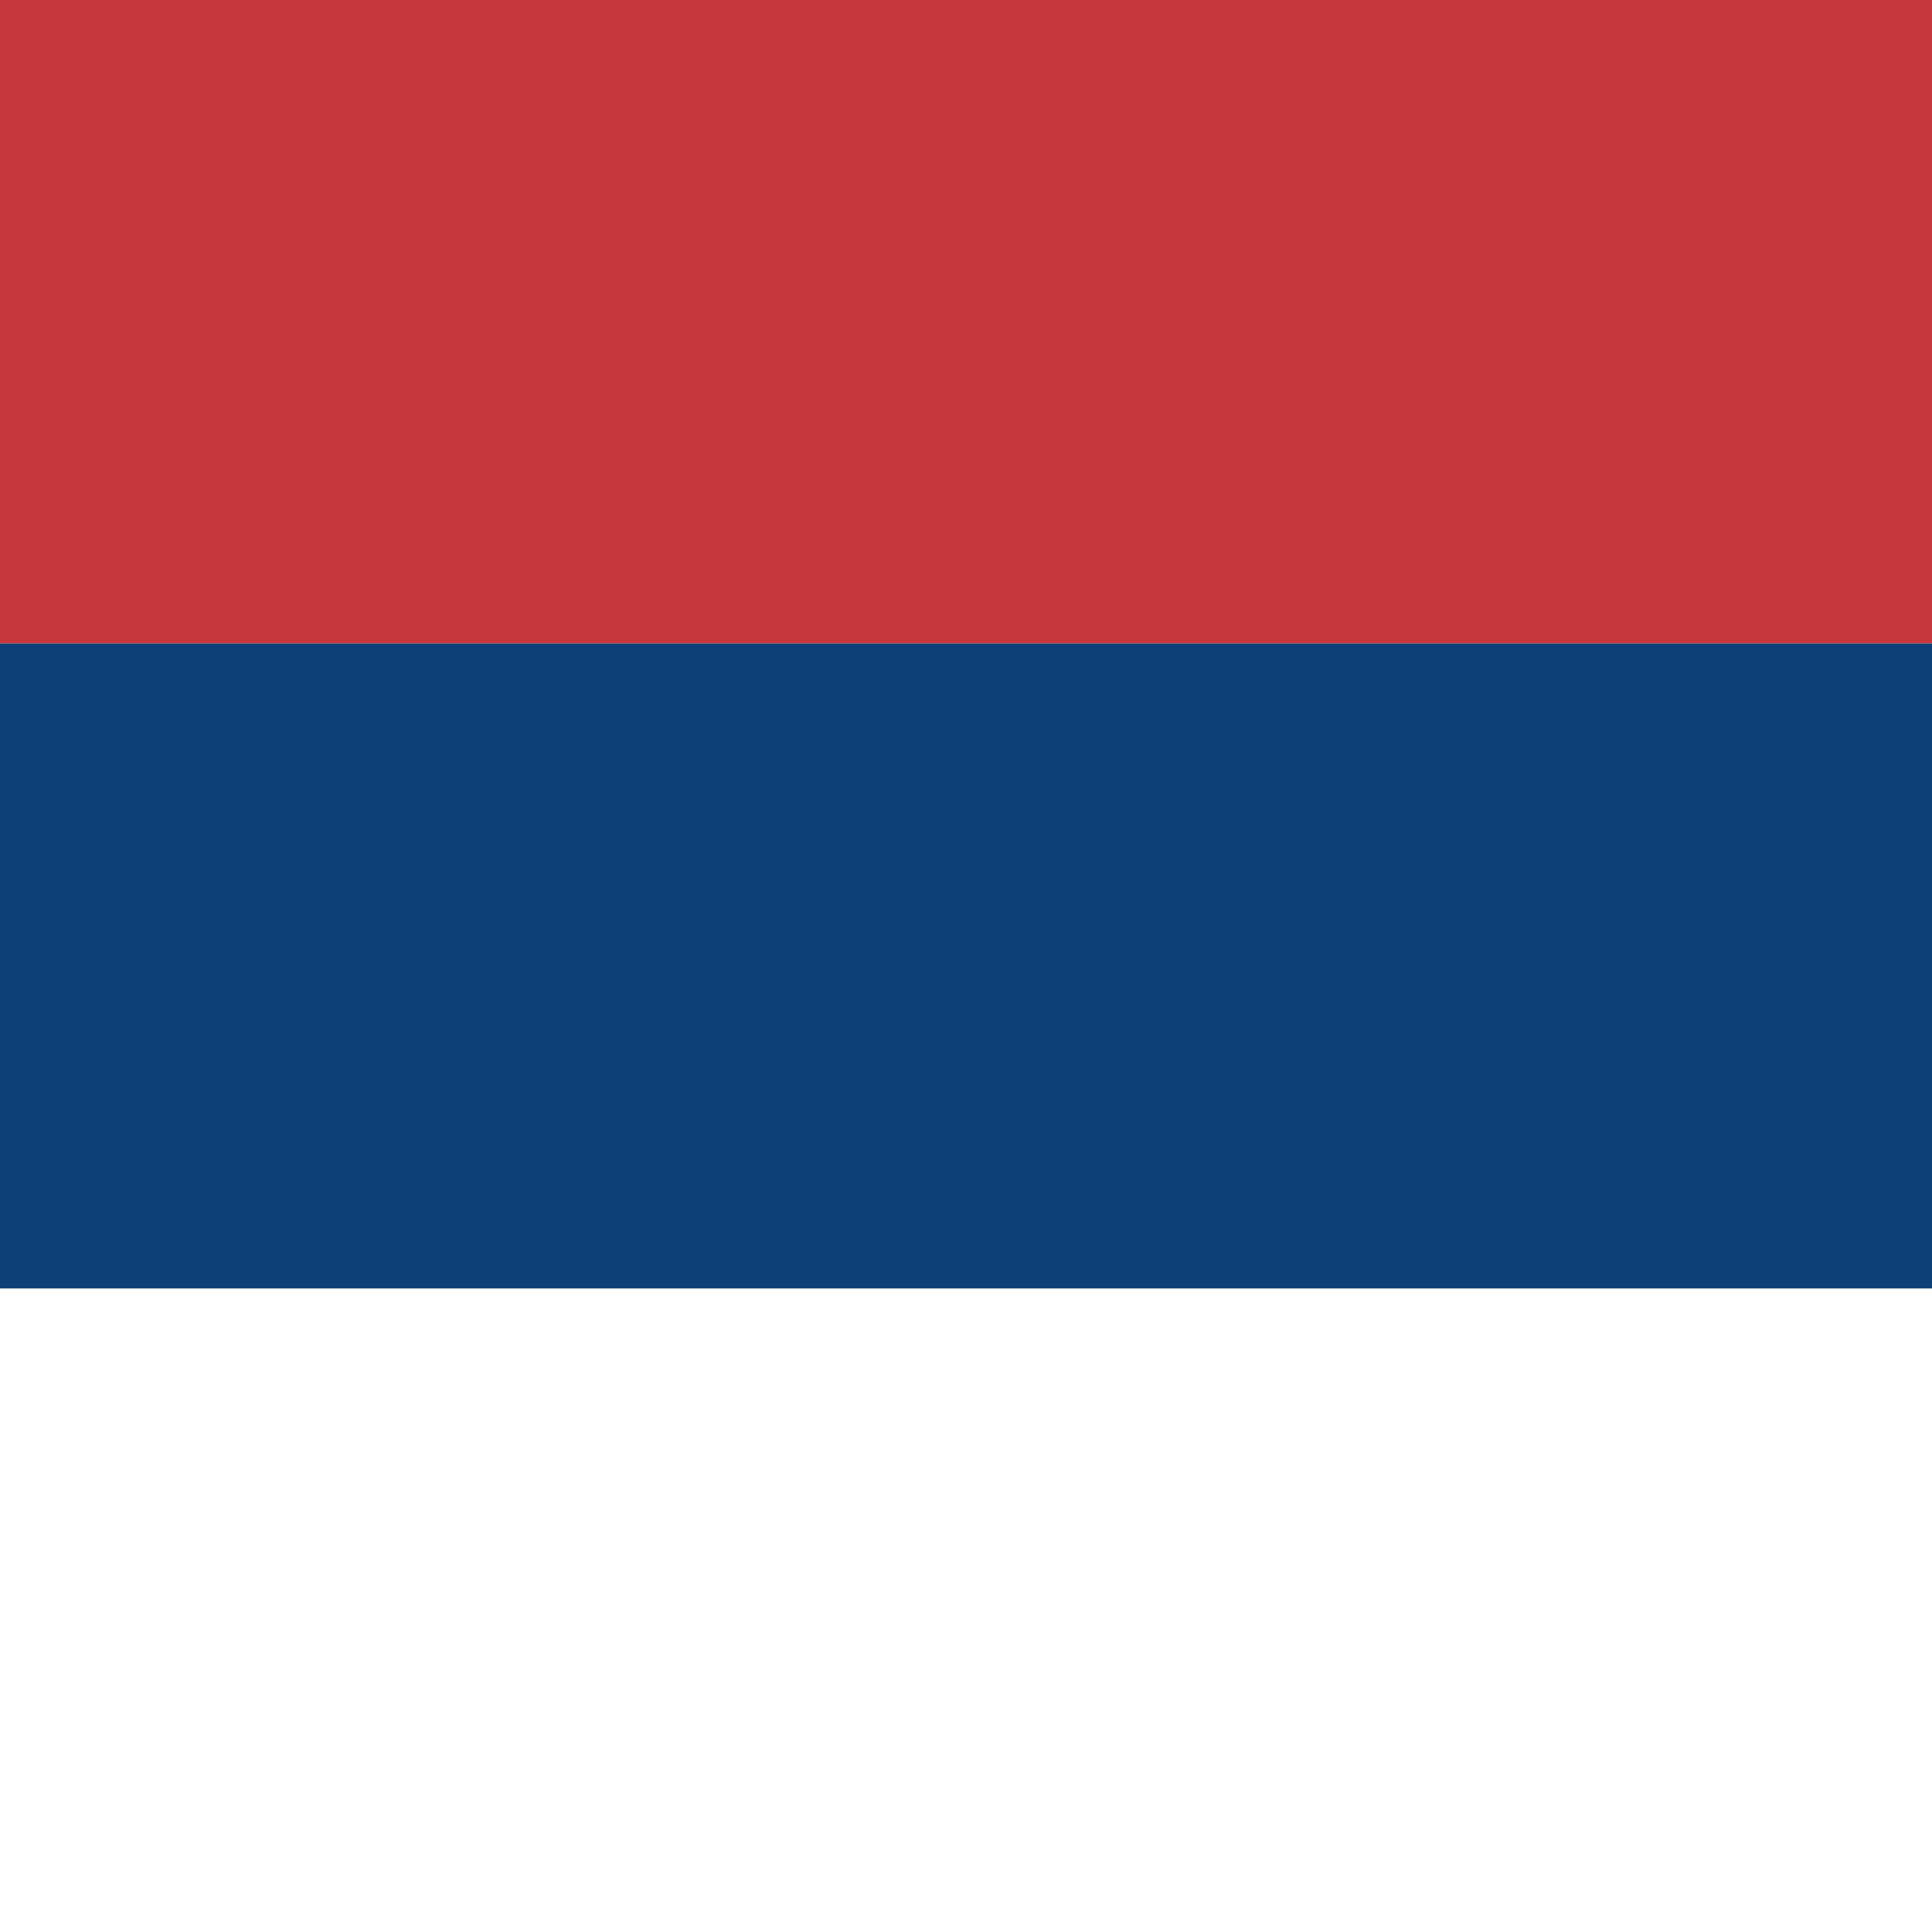
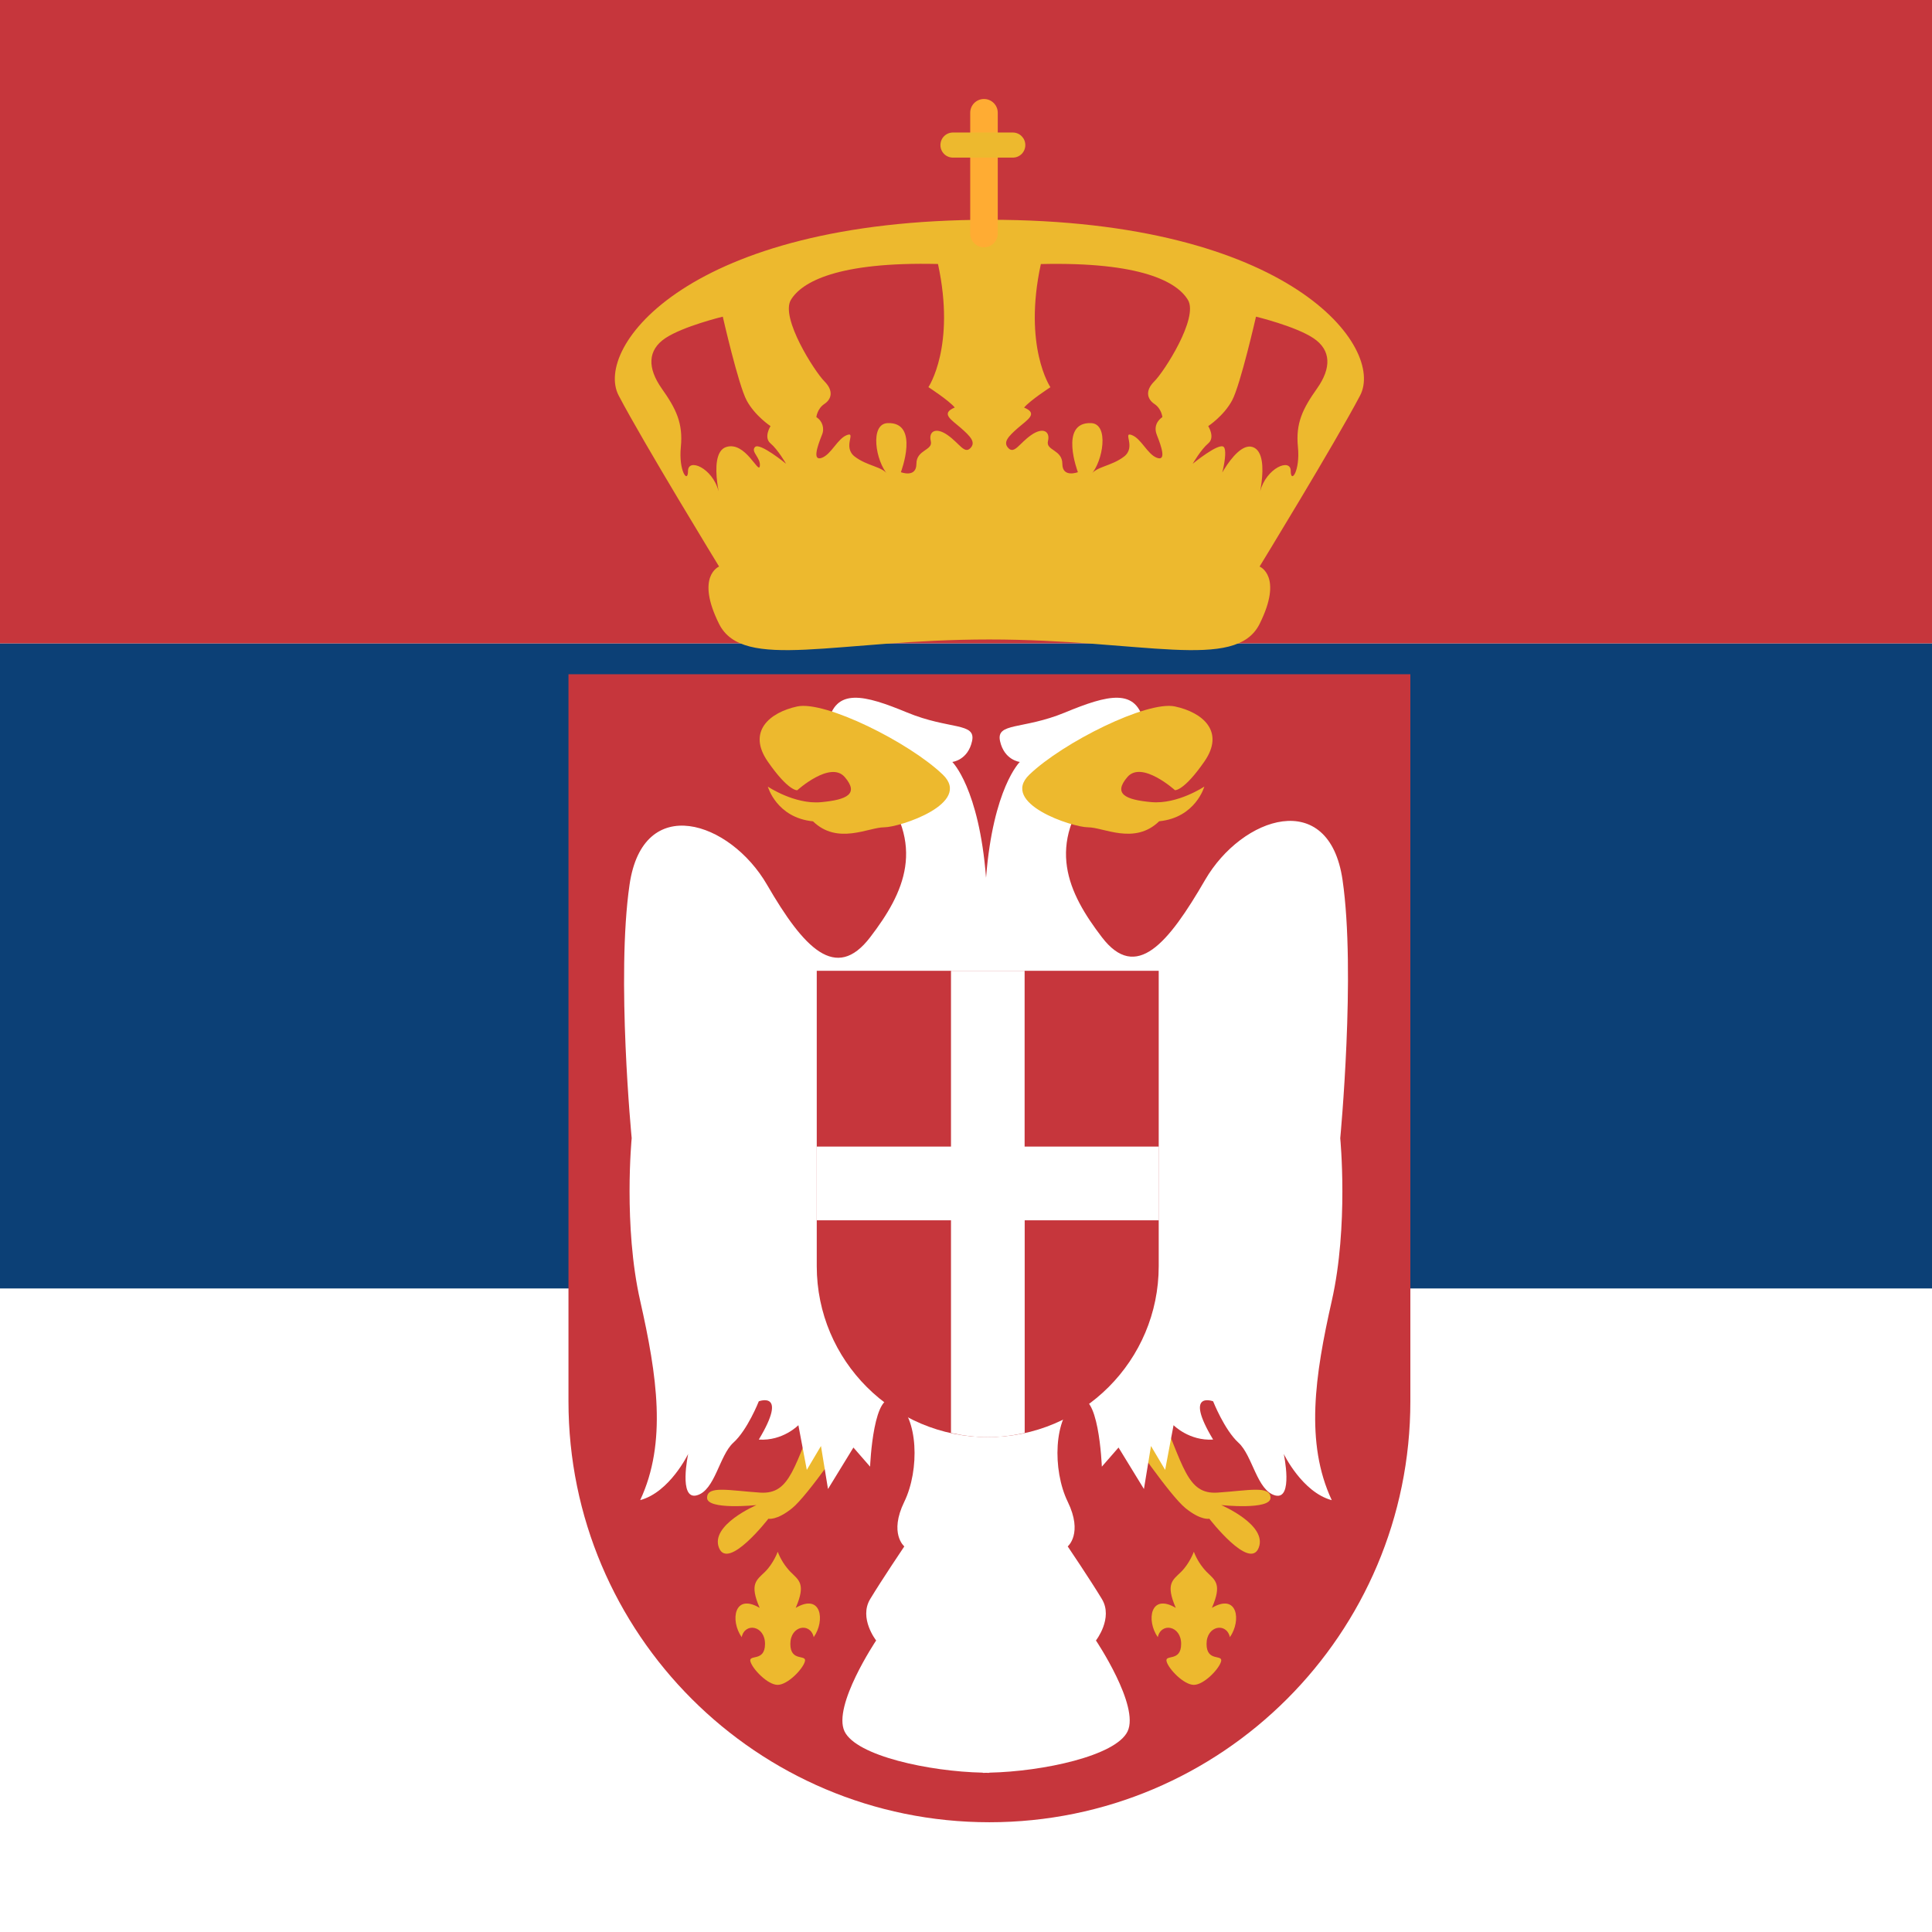
<svg xmlns="http://www.w3.org/2000/svg" style="isolation:isolate" viewBox="360 600 100 100" width="100pt" height="100pt">
  <g style="isolation:isolate">
    <rect x="393.3" y="600" width="33.4" height="100" transform="matrix(0,1,-1,0,1060,240)" fill="rgb(12,64,118)" />
    <rect x="393.35" y="633.35" width="33.3" height="100" transform="matrix(0,1,-1,0,1093.35,273.35)" fill="rgb(255,255,255)" />
    <rect x="393.35" y="566.65" width="33.3" height="100" transform="matrix(0,1,-1,0,1026.65,206.65)" fill="rgb(198,54,60)" />
+     <g>
+       <path d=" M 389.424 634.898 L 389.424 672.531 C 389.424 684.564 399.179 694.319 411.212 694.319 C 423.245 694.319 433 684.564 433 672.531 L 433 634.898 L 389.424 634.898 Z " fill="rgb(198,54,60)" />
+       <path d=" M 411.212 611.375 C 395.612 611.375 390.724 617.998 392.023 620.474 C 393.322 622.95 397.22 629.324 397.22 629.324 C 397.22 629.324 395.984 629.819 397.22 632.295 C 398.456 634.771 403.285 633.099 411.208 633.099 C 419.131 633.099 423.96 634.771 425.196 632.295 C 426.432 629.819 425.196 629.324 425.196 629.324 C 425.196 629.324 429.094 622.95 430.397 620.474 C 431.701 617.998 426.812 611.375 411.212 611.375 Z  M 397.593 623.136 C 396.472 623.485 397.593 626.912 397.197 625.43 C 396.872 624.206 395.612 623.695 395.612 624.376 C 395.612 625.058 395.117 624.376 395.24 623.14 C 395.362 621.9 394.994 621.16 394.249 620.106 C 393.509 619.052 393.509 618.125 394.439 617.503 C 395.366 616.885 397.411 616.39 397.411 616.39 C 397.411 616.39 398.215 619.92 398.646 620.724 C 399.078 621.528 399.882 622.055 399.882 622.055 C 399.882 622.055 399.51 622.641 399.882 622.95 C 400.255 623.259 400.687 624.004 400.687 624.004 C 400.687 624.004 399.328 622.891 399.082 623.136 C 398.837 623.382 399.391 623.695 399.328 624.127 C 399.264 624.562 398.583 622.827 397.593 623.136 Z  M 410.222 623.2 C 409.913 623.509 409.663 622.95 409.045 622.518 C 408.427 622.086 408.055 622.336 408.178 622.831 C 408.3 623.326 407.433 623.263 407.433 624.008 C 407.433 624.753 406.629 624.44 406.629 624.44 C 406.629 624.44 407.619 621.841 405.947 621.9 C 405.001 621.936 405.329 623.881 405.947 624.562 C 405.674 624.146 404.894 624.131 404.244 623.635 C 403.594 623.14 404.335 622.332 403.84 622.518 C 403.345 622.704 403.036 623.509 402.541 623.695 C 402.045 623.881 402.295 623.132 402.541 622.518 C 402.691 622.181 402.569 621.785 402.255 621.591 C 402.255 621.591 402.295 621.16 402.667 620.91 C 403.04 620.664 403.163 620.229 402.667 619.733 C 402.172 619.238 400.382 616.453 400.936 615.522 C 401.495 614.595 403.349 613.542 408.55 613.664 C 409.477 617.935 408.055 620.038 408.055 620.038 C 408.055 620.038 409.109 620.72 409.418 621.092 C 408.673 621.405 409.231 621.714 409.727 622.146 C 410.222 622.582 410.531 622.891 410.222 623.2 Z  M 419.88 622.518 C 420.125 623.136 420.375 623.881 419.88 623.695 C 419.385 623.509 419.076 622.704 418.58 622.518 C 418.085 622.332 418.826 623.14 418.176 623.635 C 417.527 624.131 416.75 624.146 416.473 624.562 C 417.091 623.881 417.42 621.936 416.473 621.9 C 414.801 621.837 415.792 624.44 415.792 624.44 C 415.792 624.44 414.987 624.749 414.987 624.008 C 414.987 623.267 414.12 623.326 414.243 622.831 C 414.365 622.336 413.997 622.086 413.375 622.518 C 412.757 622.95 412.508 623.509 412.199 623.2 C 411.89 622.891 412.199 622.582 412.694 622.146 C 413.193 621.714 413.751 621.405 413.007 621.096 C 413.316 620.724 414.369 620.042 414.369 620.042 C 414.369 620.042 412.947 617.939 413.874 613.668 C 419.072 613.546 420.93 614.595 421.488 615.526 C 422.047 616.453 420.252 619.242 419.753 619.733 C 419.254 620.225 419.381 620.66 419.753 620.91 C 420.125 621.156 420.165 621.591 420.165 621.591 C 420.165 621.591 419.63 621.9 419.88 622.518 Z  M 428.171 620.106 C 427.426 621.16 427.058 621.9 427.181 623.14 C 427.303 624.376 426.808 625.058 426.808 624.376 C 426.808 623.695 425.549 624.21 425.224 625.43 C 424.828 626.912 425.949 623.489 424.828 623.136 C 423.837 622.827 422.538 625.798 422.847 625.489 C 423.156 625.18 423.592 623.386 423.342 623.136 C 423.096 622.887 421.734 624.004 421.734 624.004 C 421.734 624.004 422.165 623.259 422.538 622.95 C 422.91 622.641 422.538 622.055 422.538 622.055 C 422.538 622.055 423.342 621.528 423.774 620.724 C 424.206 619.92 425.01 616.39 425.01 616.39 C 425.01 616.39 427.054 616.885 427.981 617.503 C 428.908 618.121 428.916 619.052 428.171 620.106 Z " fill="rgb(237,185,46)" />
+       <path d=" M 411.644 612.088 C 411.644 612.482 411.325 612.801 410.931 612.801 C 410.537 612.801 410.218 612.482 410.218 612.088 L 410.218 605.837 C 410.218 605.443 410.537 605.124 410.931 605.124 C 411.325 605.124 411.644 605.443 411.644 605.837 L 411.644 612.088 Z " fill="rgb(255,172,51)" />
+       <path d=" M 413.07 607.508 C 413.071 607.681 413.003 607.847 412.881 607.969 C 412.759 608.091 412.593 608.159 412.42 608.158 L 409.326 608.158 C 409.154 608.159 408.988 608.091 408.866 607.969 C 408.744 607.847 408.676 607.681 408.677 607.508 C 408.677 607.148 408.966 606.859 409.326 606.859 L 412.42 606.859 C 412.781 606.859 413.07 607.148 413.07 607.508 Z " fill="rgb(237,185,46)" />
+       <path d=" M 402.442 672.777 C 401.087 675.851 400.944 677.364 399.34 677.257 C 397.731 677.15 396.598 676.877 396.598 677.527 C 396.598 678.172 399.154 677.903 399.154 677.903 C 399.154 677.903 396.741 678.933 397.216 680.117 C 397.688 681.306 399.772 678.608 399.772 678.608 C 399.772 678.608 400.195 678.715 401 678.065 C 401.804 677.42 403.931 674.29 403.931 674.29 L 402.442 672.777 Z  M 419.919 672.777 C 421.274 675.851 421.417 677.364 423.021 677.257 C 424.629 677.15 425.762 676.877 425.762 677.527 C 425.762 678.172 423.211 677.903 423.211 677.903 C 423.211 677.903 425.624 678.933 425.148 680.117 C 424.677 681.306 422.593 678.608 422.593 678.608 C 422.593 678.608 422.169 678.715 421.365 678.065 C 420.561 677.42 418.434 674.29 418.434 674.29 L 419.919 672.777 Z " fill="rgb(237,185,46)" />
+       <path d=" M 429.49 645.546 C 428.793 640.761 424.289 642.246 422.375 645.546 C 420.462 648.846 418.81 650.827 417.039 648.517 C 415.269 646.208 414.1 643.732 416.659 640.594 L 419.218 637.457 C 418.854 635.559 417.321 635.971 415.126 636.878 C 412.931 637.786 411.545 637.374 411.763 638.364 C 411.985 639.354 412.785 639.438 412.785 639.438 C 412.785 639.438 411.402 640.784 411.038 645.431 C 410.673 640.784 409.291 639.438 409.291 639.438 C 409.291 639.438 410.095 639.354 410.313 638.364 C 410.531 637.374 409.144 637.786 406.95 636.878 C 404.755 635.971 403.222 635.559 402.857 637.457 L 405.417 640.594 C 407.976 643.732 406.807 646.208 405.036 648.517 C 403.269 650.827 401.614 649.096 399.7 645.792 C 397.787 642.492 393.279 641.006 392.585 645.792 C 391.888 650.577 392.696 658.912 392.696 658.912 C 392.696 658.912 392.257 663.452 393.136 667.33 C 394.012 671.208 394.527 674.674 393.136 677.646 C 394.669 677.234 395.62 675.253 395.62 675.253 C 395.62 675.253 395.109 677.646 396.06 677.4 C 397.01 677.154 397.228 675.336 397.957 674.674 C 398.69 674.017 399.276 672.531 399.276 672.531 C 399.276 672.531 400.813 671.953 399.276 674.512 C 400.52 674.595 401.324 673.767 401.324 673.767 L 401.76 676.081 L 402.493 674.845 L 402.857 677.071 L 404.173 674.924 L 405.036 675.914 C 405.036 675.914 405.199 671.707 406.367 672.531 C 407.536 673.355 407.607 676.081 406.807 677.729 C 406.003 679.377 406.807 680.042 406.807 680.042 C 406.807 680.042 405.638 681.777 405.04 682.768 C 404.442 683.758 405.349 684.911 405.349 684.911 C 405.349 684.911 403.083 688.294 403.713 689.617 C 404.323 690.885 408.098 691.693 410.86 691.752 L 410.883 691.764 L 411.038 691.76 L 411.192 691.764 L 411.216 691.752 C 413.977 691.693 417.752 690.885 418.363 689.617 C 418.996 688.298 416.726 684.911 416.726 684.911 C 416.726 684.911 417.63 683.758 417.035 682.768 C 416.437 681.777 415.265 680.042 415.265 680.042 C 415.265 680.042 416.069 679.377 415.265 677.729 C 414.464 676.081 414.536 673.355 415.704 672.531 C 416.873 671.707 417.031 675.914 417.031 675.914 L 417.895 674.924 L 419.21 677.071 L 419.575 674.845 L 420.308 676.081 L 420.743 673.767 C 420.743 673.767 421.548 674.591 422.791 674.512 C 421.254 671.953 422.791 672.531 422.791 672.531 C 422.791 672.531 423.378 674.017 424.107 674.678 C 424.835 675.34 425.057 677.154 426.008 677.404 C 426.959 677.649 426.448 675.257 426.448 675.257 C 426.448 675.257 427.399 677.238 428.932 677.649 C 427.545 674.678 428.056 671.208 428.932 667.334 C 429.811 663.456 429.371 658.916 429.371 658.916 C 429.371 658.916 430.187 650.331 429.49 645.546 Z " fill="rgb(255,255,255)" />
+       <path d=" M 408.8 640.095 C 407.057 638.423 402.707 636.257 401.265 636.566 C 399.823 636.878 398.666 637.869 399.74 639.418 C 400.813 640.967 401.265 640.903 401.265 640.903 C 401.265 640.903 402.98 639.354 403.725 640.222 C 404.47 641.089 403.848 641.398 402.489 641.521 C 401.126 641.644 399.744 640.717 399.744 640.717 C 399.744 640.717 400.191 642.325 402.081 642.512 C 403.353 643.748 404.957 642.821 405.765 642.821 C 406.573 642.821 410.345 641.585 408.8 640.095 Z  M 413.28 640.095 C 415.023 638.423 419.373 636.257 420.815 636.566 C 422.257 636.874 423.413 637.865 422.34 639.414 C 421.266 640.963 420.815 640.899 420.815 640.899 C 420.815 640.899 419.099 639.35 418.355 640.218 C 417.61 641.085 418.232 641.394 419.591 641.517 C 420.953 641.64 422.336 640.713 422.336 640.713 C 422.336 640.713 421.888 642.321 419.999 642.508 C 418.727 643.748 417.123 642.821 416.314 642.821 C 415.506 642.821 411.731 641.585 413.28 640.095 Z  M 401.186 683.223 C 401.728 681.971 401.348 681.793 400.912 681.357 C 400.627 681.058 400.403 680.705 400.255 680.319 C 400.255 680.319 400.037 680.922 399.597 681.357 C 399.158 681.789 398.777 681.967 399.32 683.223 C 398.001 682.443 397.783 683.873 398.389 684.74 C 398.559 683.96 399.597 684.138 399.597 685.089 C 399.597 686.04 398.738 685.608 398.841 685.996 C 398.948 686.388 399.732 687.208 400.251 687.208 C 400.77 687.208 401.558 686.388 401.661 685.996 C 401.768 685.604 400.908 686.04 400.908 685.089 C 400.908 684.138 401.942 683.96 402.117 684.74 C 402.727 683.873 402.509 682.443 401.186 683.223 Z  M 422.728 683.223 C 423.271 681.971 422.89 681.793 422.451 681.357 C 422.165 681.058 421.942 680.705 421.793 680.319 C 421.793 680.319 421.575 680.922 421.136 681.357 C 420.696 681.789 420.316 681.967 420.858 683.223 C 419.539 682.443 419.321 683.873 419.927 684.74 C 420.098 683.96 421.136 684.138 421.136 685.089 C 421.136 686.04 420.276 685.608 420.383 685.996 C 420.486 686.388 421.274 687.208 421.793 687.208 C 422.312 687.208 423.1 686.388 423.203 685.996 C 423.31 685.604 422.451 686.04 422.451 685.089 C 422.451 684.138 423.485 683.96 423.659 684.74 C 424.265 683.873 424.051 682.443 422.728 683.223 Z " fill="rgb(237,185,46)" />
+       <path d=" M 402.275 650.248 L 402.275 665.535 C 402.275 670.423 406.237 674.385 411.125 674.385 C 416.013 674.385 419.975 670.423 419.975 665.535 L 419.975 650.248 L 402.275 650.248 Z " fill="rgb(198,54,60)" />
+       <path d=" M 419.975 659.348 L 413.034 659.348 L 413.034 650.248 L 409.223 650.248 L 409.223 659.348 L 402.279 659.348 L 402.279 663.163 L 409.223 663.163 L 409.223 674.171 C 409.838 674.306 410.471 674.389 411.129 674.389 C 411.787 674.389 412.42 674.306 413.038 674.171 L 413.038 663.163 L 419.983 663.163 L 419.983 659.348 L 419.975 659.348 Z " fill="rgb(255,255,255)" />
+     </g>
  </g>
</svg>
